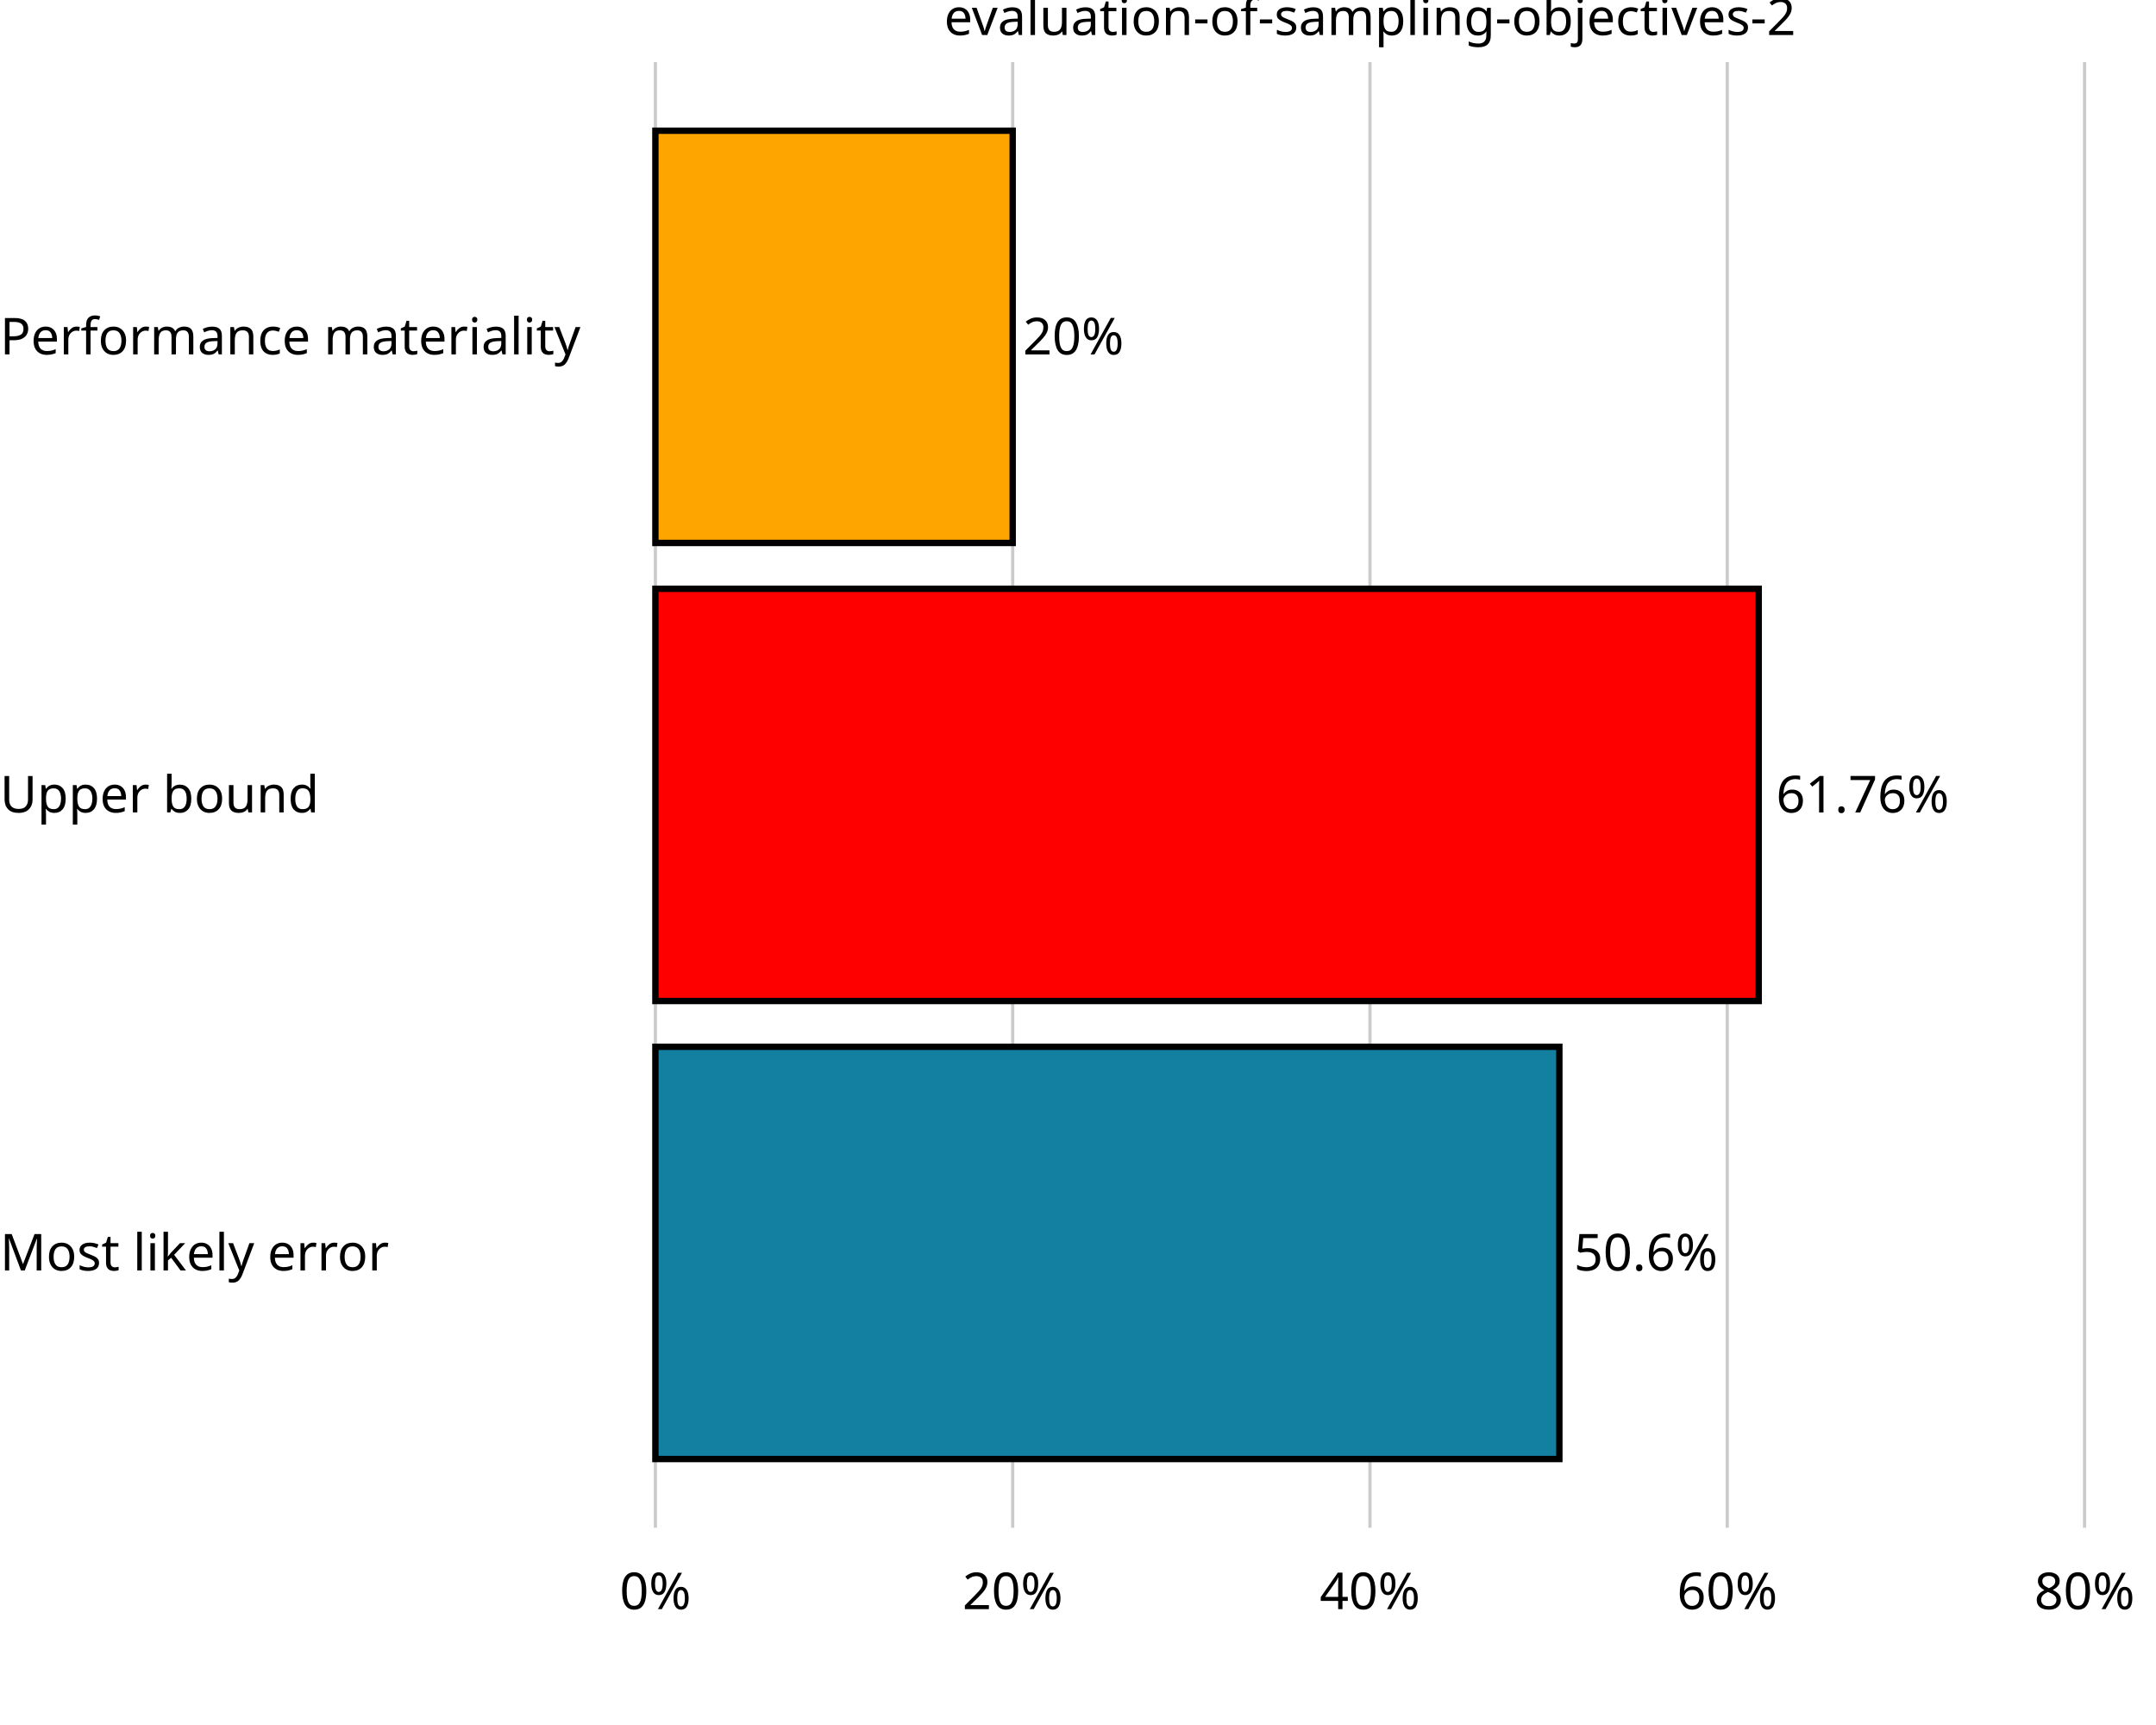
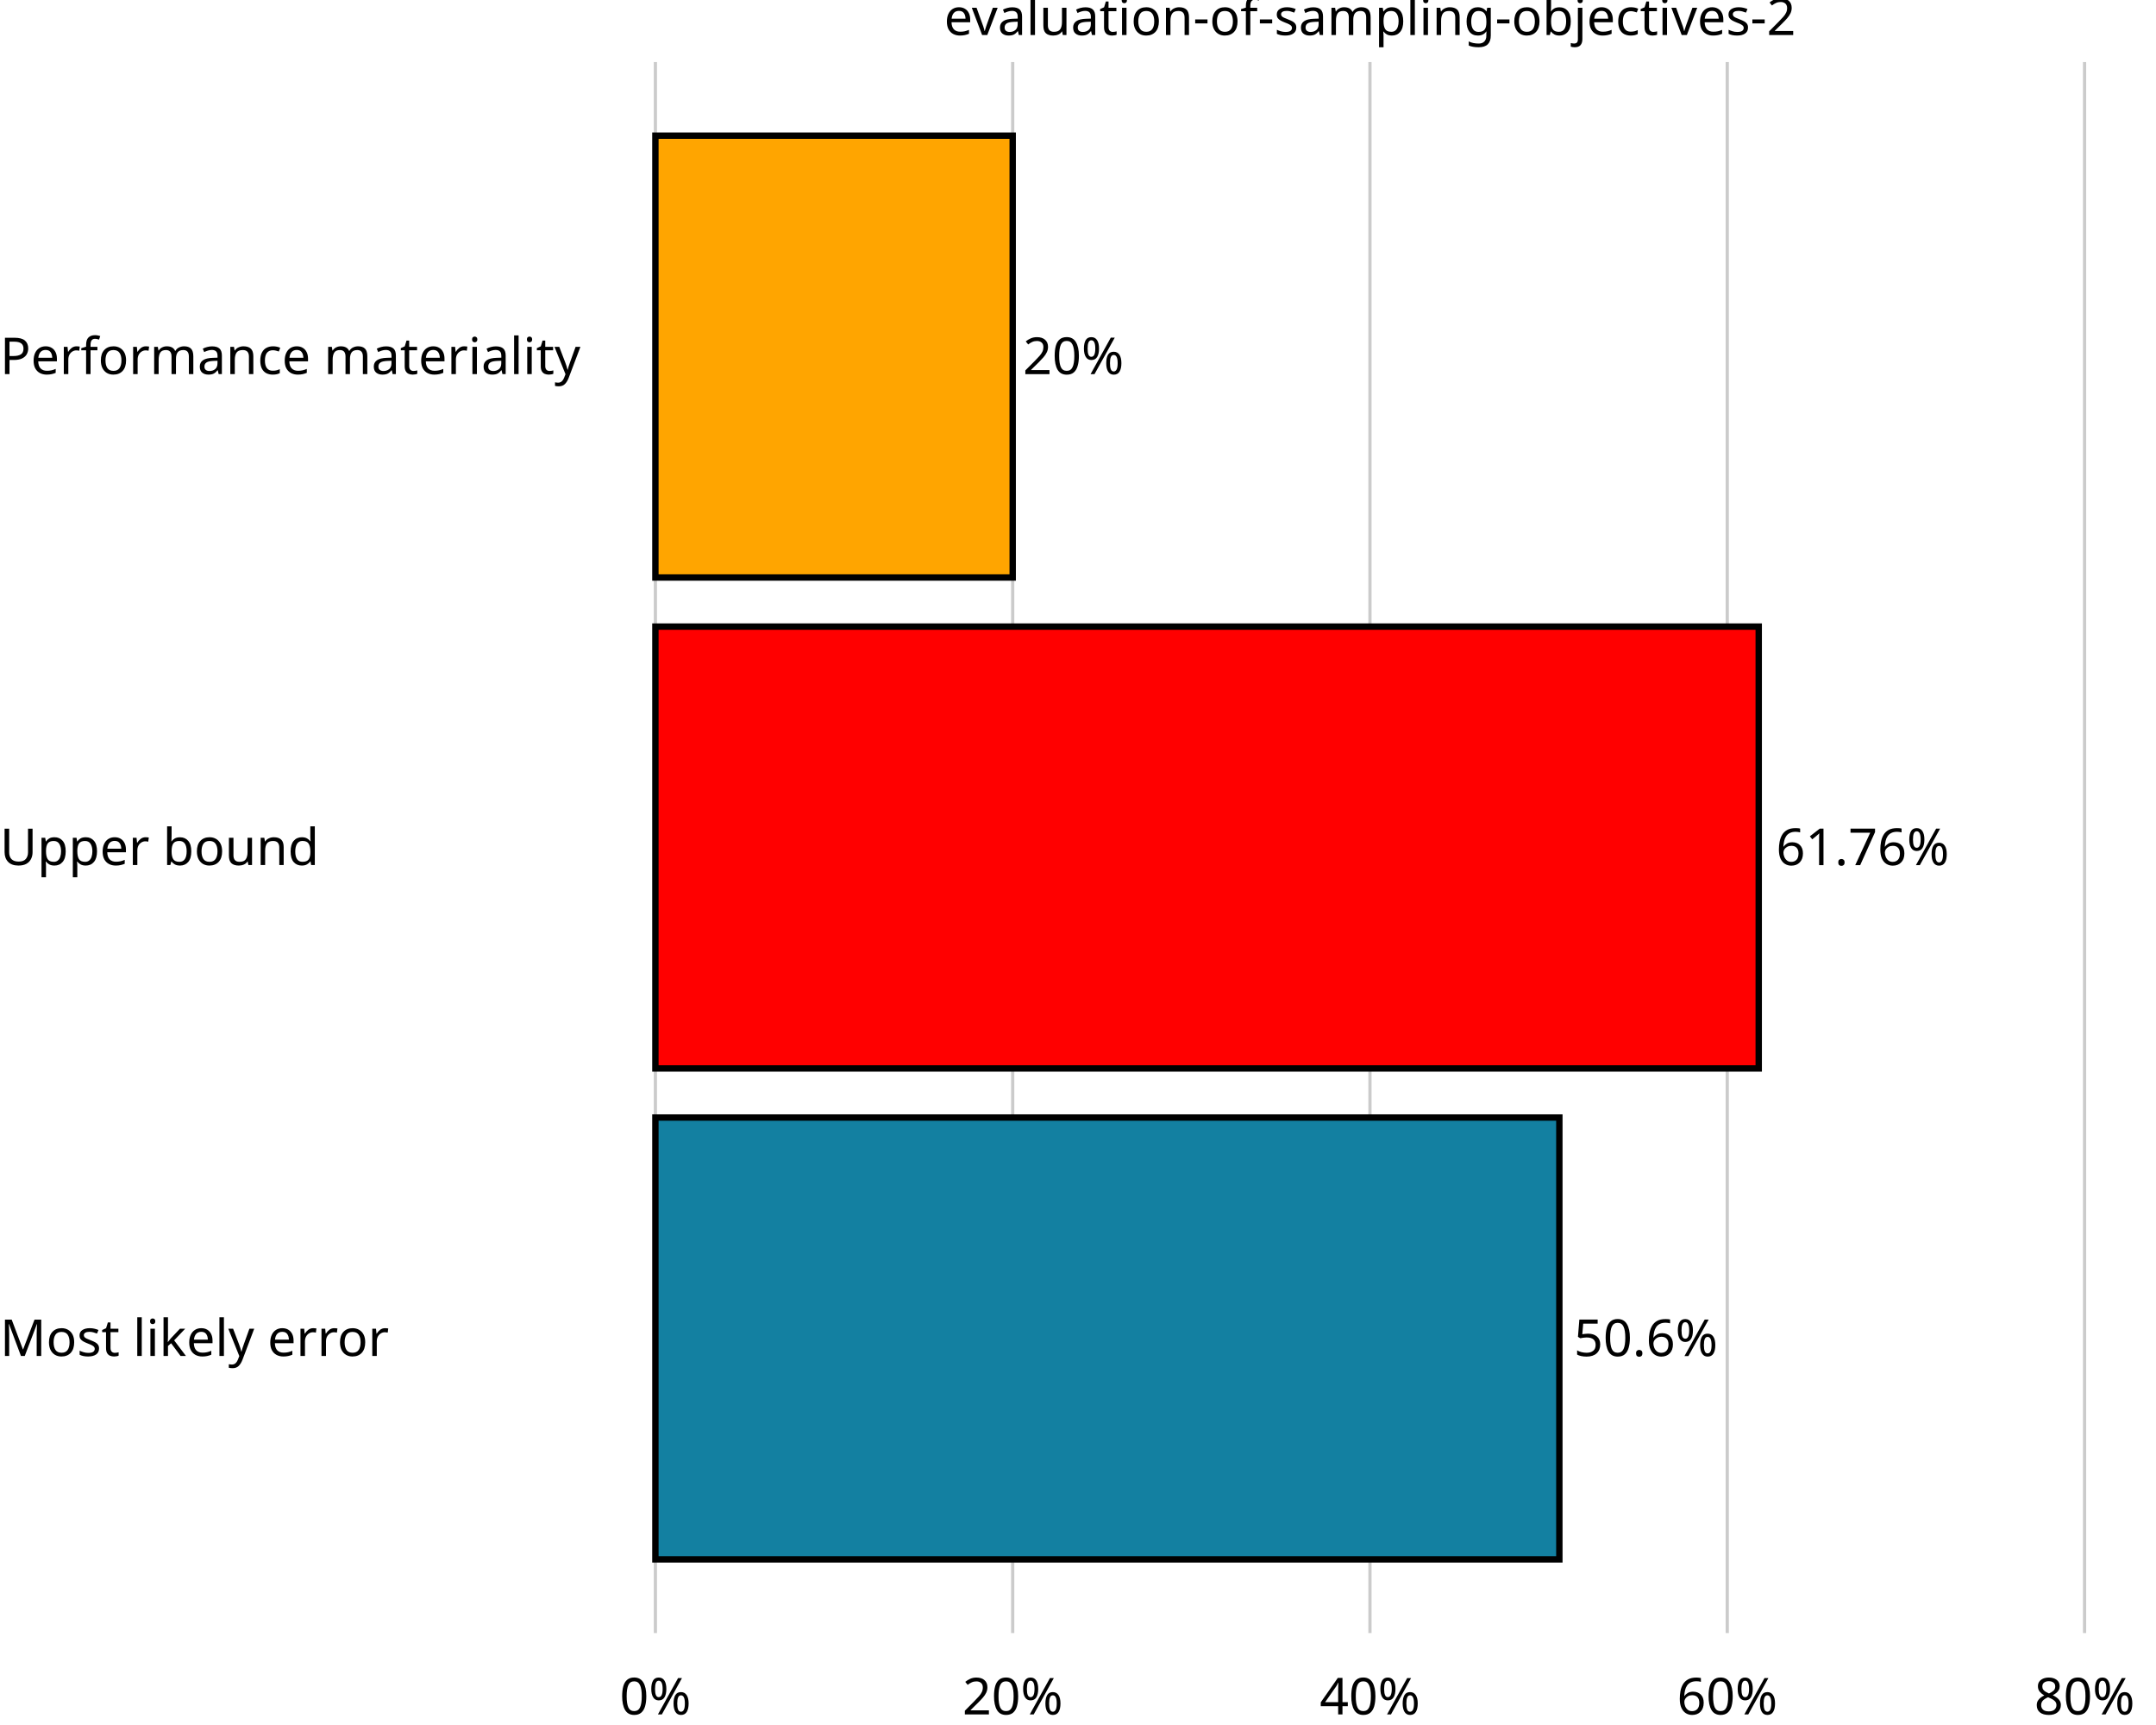
<svg xmlns="http://www.w3.org/2000/svg" class="svglite" data-engine-version="2.0" width="720.00pt" height="576.00pt" viewBox="0 0 720.00 576.00">
  <defs>
    <style type="text/css">
    .svglite line, .svglite polyline, .svglite polygon, .svglite path, .svglite rect, .svglite circle {
      fill: none;
      stroke: #000000;
      stroke-linecap: round;
      stroke-linejoin: round;
      stroke-miterlimit: 10.00;
    }
  </style>
  </defs>
  <rect width="100%" height="100%" style="stroke: none; fill: #FFFFFF;" />
  <defs>
    <clipPath id="cpMC4wMHw3MjAuMDB8MC4wMHw1NzYuMDA=">
      <rect x="0.00" y="0.00" width="720.00" height="576.00" />
    </clipPath>
  </defs>
  <g clip-path="url(#cpMC4wMHw3MjAuMDB8MC4wMHw1NzYuMDA=)">
    <rect x="0.00" y="0.00" width="720.00" height="576.00" style="stroke-width: 10.67; stroke: none;" />
  </g>
  <defs>
-     <clipPath id="cpMTk1LjAxfDcyMC4wMHwyMC43MXw1MTAuMTQ=">
-       <rect x="195.01" y="20.71" width="524.99" height="489.43" />
+     <clipPath id="cpMTk1LjAxfDcyMC4wMHwyMC43MXw1NDUuMjk=">
+       <rect x="195.01" y="20.71" width="524.99" height="524.59" />
    </clipPath>
  </defs>
-   <g clip-path="url(#cpMTk1LjAxfDcyMC4wMHwyMC43MXw1MTAuMTQ=)">
-     <rect x="195.01" y="20.71" width="524.99" height="489.43" style="stroke-width: 10.67; stroke: none;" />
-     <polyline points="218.87,510.14 218.87,20.71 " style="stroke-width: 1.07; stroke: #CBCBCB; stroke-linecap: butt;" />
-     <polyline points="338.19,510.14 338.19,20.71 " style="stroke-width: 1.07; stroke: #CBCBCB; stroke-linecap: butt;" />
-     <polyline points="457.50,510.14 457.50,20.71 " style="stroke-width: 1.07; stroke: #CBCBCB; stroke-linecap: butt;" />
-     <polyline points="576.82,510.14 576.82,20.71 " style="stroke-width: 1.07; stroke: #CBCBCB; stroke-linecap: butt;" />
-     <polyline points="696.14,510.14 696.14,20.71 " style="stroke-width: 1.07; stroke: #CBCBCB; stroke-linecap: butt;" />
-     <rect x="218.87" y="349.54" width="301.88" height="137.65" style="stroke-width: 2.13; stroke-linecap: butt; stroke-linejoin: miter; fill: #1380A1;" />
-     <rect x="218.87" y="196.60" width="368.46" height="137.65" style="stroke-width: 2.13; stroke-linecap: butt; stroke-linejoin: miter; fill: #FF0000;" />
-     <rect x="218.87" y="43.65" width="119.32" height="137.65" style="stroke-width: 2.13; stroke-linecap: butt; stroke-linejoin: miter; fill: #FFA500;" />
-     <text x="525.60" y="424.25" style="font-size: 17.07px; font-family: sans;" textLength="48.41px" lengthAdjust="spacingAndGlyphs">50.6%</text>
-     <text x="593.13" y="271.30" style="font-size: 17.07px; font-family: sans;" textLength="57.90px" lengthAdjust="spacingAndGlyphs">61.76%</text>
-     <text x="341.60" y="118.35" style="font-size: 17.07px; font-family: sans;" textLength="34.17px" lengthAdjust="spacingAndGlyphs">20%</text>
-     <rect x="195.01" y="20.71" width="524.99" height="489.43" style="stroke-width: 0.00; stroke: none;" />
+   <g clip-path="url(#cpMTk1LjAxfDcyMC4wMHwyMC43MXw1NDUuMjk=)">
+     <rect x="195.01" y="20.71" width="524.99" height="524.59" style="stroke-width: 10.67; stroke: none;" />
+     <polyline points="218.87,545.29 218.87,20.71 " style="stroke-width: 1.07; stroke: #CBCBCB; stroke-linecap: butt;" />
+     <polyline points="338.19,545.29 338.19,20.71 " style="stroke-width: 1.07; stroke: #CBCBCB; stroke-linecap: butt;" />
+     <polyline points="457.50,545.29 457.50,20.71 " style="stroke-width: 1.07; stroke: #CBCBCB; stroke-linecap: butt;" />
+     <polyline points="576.82,545.29 576.82,20.71 " style="stroke-width: 1.07; stroke: #CBCBCB; stroke-linecap: butt;" />
+     <polyline points="696.14,545.29 696.14,20.71 " style="stroke-width: 1.07; stroke: #CBCBCB; stroke-linecap: butt;" />
+     <rect x="218.87" y="373.16" width="301.88" height="147.54" style="stroke-width: 2.13; stroke-linecap: butt; stroke-linejoin: miter; fill: #1380A1;" />
+     <rect x="218.87" y="209.23" width="368.46" height="147.54" style="stroke-width: 2.13; stroke-linecap: butt; stroke-linejoin: miter; fill: #FF0000;" />
+     <rect x="218.87" y="45.30" width="119.32" height="147.54" style="stroke-width: 2.13; stroke-linecap: butt; stroke-linejoin: miter; fill: #FFA500;" />
+     <text x="525.60" y="452.81" style="font-size: 17.07px; font-family: sans;" textLength="48.41px" lengthAdjust="spacingAndGlyphs">50.6%</text>
+     <text x="593.13" y="288.88" style="font-size: 17.07px; font-family: sans;" textLength="57.90px" lengthAdjust="spacingAndGlyphs">61.76%</text>
+     <text x="341.60" y="124.94" style="font-size: 17.07px; font-family: sans;" textLength="34.17px" lengthAdjust="spacingAndGlyphs">20%</text>
+     <rect x="195.01" y="20.71" width="524.99" height="524.59" style="stroke-width: 0.00; stroke: none;" />
  </g>
  <g clip-path="url(#cpMC4wMHw3MjAuMDB8MC4wMHw1NzYuMDA=)">
-     <polyline points="195.01,510.14 195.01,20.71 " style="stroke-width: 0.00; stroke: none; stroke-linecap: butt;" />
-     <text x="-0" y="424.22" style="font-size: 17.00px; font-family: sans;" textLength="119.98px" lengthAdjust="spacingAndGlyphs">Most likely error</text>
-     <text x="-0" y="271.27" style="font-size: 17.00px; font-family: sans;" textLength="98.31px" lengthAdjust="spacingAndGlyphs">Upper bound</text>
-     <text x="-0" y="118.33" style="font-size: 17.00px; font-family: sans;" textLength="179.53px" lengthAdjust="spacingAndGlyphs">Performance materiality</text>
-     <polyline points="195.01,510.14 720.00,510.14 " style="stroke-width: 0.00; stroke: none; stroke-linecap: butt;" />
-     <text x="218.87" y="537.32" text-anchor="middle" style="font-size: 17.00px; font-family: sans;" textLength="24.57px" lengthAdjust="spacingAndGlyphs">0%</text>
-     <text x="338.19" y="537.32" text-anchor="middle" style="font-size: 17.00px; font-family: sans;" textLength="34.03px" lengthAdjust="spacingAndGlyphs">20%</text>
-     <text x="457.50" y="537.32" text-anchor="middle" style="font-size: 17.00px; font-family: sans;" textLength="34.03px" lengthAdjust="spacingAndGlyphs">40%</text>
-     <text x="576.82" y="537.32" text-anchor="middle" style="font-size: 17.00px; font-family: sans;" textLength="34.03px" lengthAdjust="spacingAndGlyphs">60%</text>
-     <text x="696.14" y="537.32" text-anchor="middle" style="font-size: 17.00px; font-family: sans;" textLength="34.03px" lengthAdjust="spacingAndGlyphs">80%</text>
+     <polyline points="195.01,545.29 195.01,20.71 " style="stroke-width: 0.00; stroke: none; stroke-linecap: butt;" />
+     <text x="-0" y="452.78" style="font-size: 17.00px; font-family: sans;" textLength="119.98px" lengthAdjust="spacingAndGlyphs">Most likely error</text>
+     <text x="-0" y="288.85" style="font-size: 17.00px; font-family: sans;" textLength="98.31px" lengthAdjust="spacingAndGlyphs">Upper bound</text>
+     <text x="-0" y="124.92" style="font-size: 17.00px; font-family: sans;" textLength="179.53px" lengthAdjust="spacingAndGlyphs">Performance materiality</text>
+     <polyline points="195.01,545.29 720.00,545.29 " style="stroke-width: 0.00; stroke: none; stroke-linecap: butt;" />
+     <text x="218.87" y="572.47" text-anchor="middle" style="font-size: 17.00px; font-family: sans;" textLength="24.57px" lengthAdjust="spacingAndGlyphs">0%</text>
+     <text x="338.19" y="572.47" text-anchor="middle" style="font-size: 17.00px; font-family: sans;" textLength="34.03px" lengthAdjust="spacingAndGlyphs">20%</text>
+     <text x="457.50" y="572.47" text-anchor="middle" style="font-size: 17.00px; font-family: sans;" textLength="34.03px" lengthAdjust="spacingAndGlyphs">40%</text>
+     <text x="576.82" y="572.47" text-anchor="middle" style="font-size: 17.00px; font-family: sans;" textLength="34.03px" lengthAdjust="spacingAndGlyphs">60%</text>
+     <text x="696.14" y="572.47" text-anchor="middle" style="font-size: 17.00px; font-family: sans;" textLength="34.03px" lengthAdjust="spacingAndGlyphs">80%</text>
    <text x="457.50" y="11.70" text-anchor="middle" style="font-size: 17.00px; font-family: sans;" textLength="267.44px" lengthAdjust="spacingAndGlyphs">evaluation-of-sampling-objectives-2</text>
  </g>
</svg>
